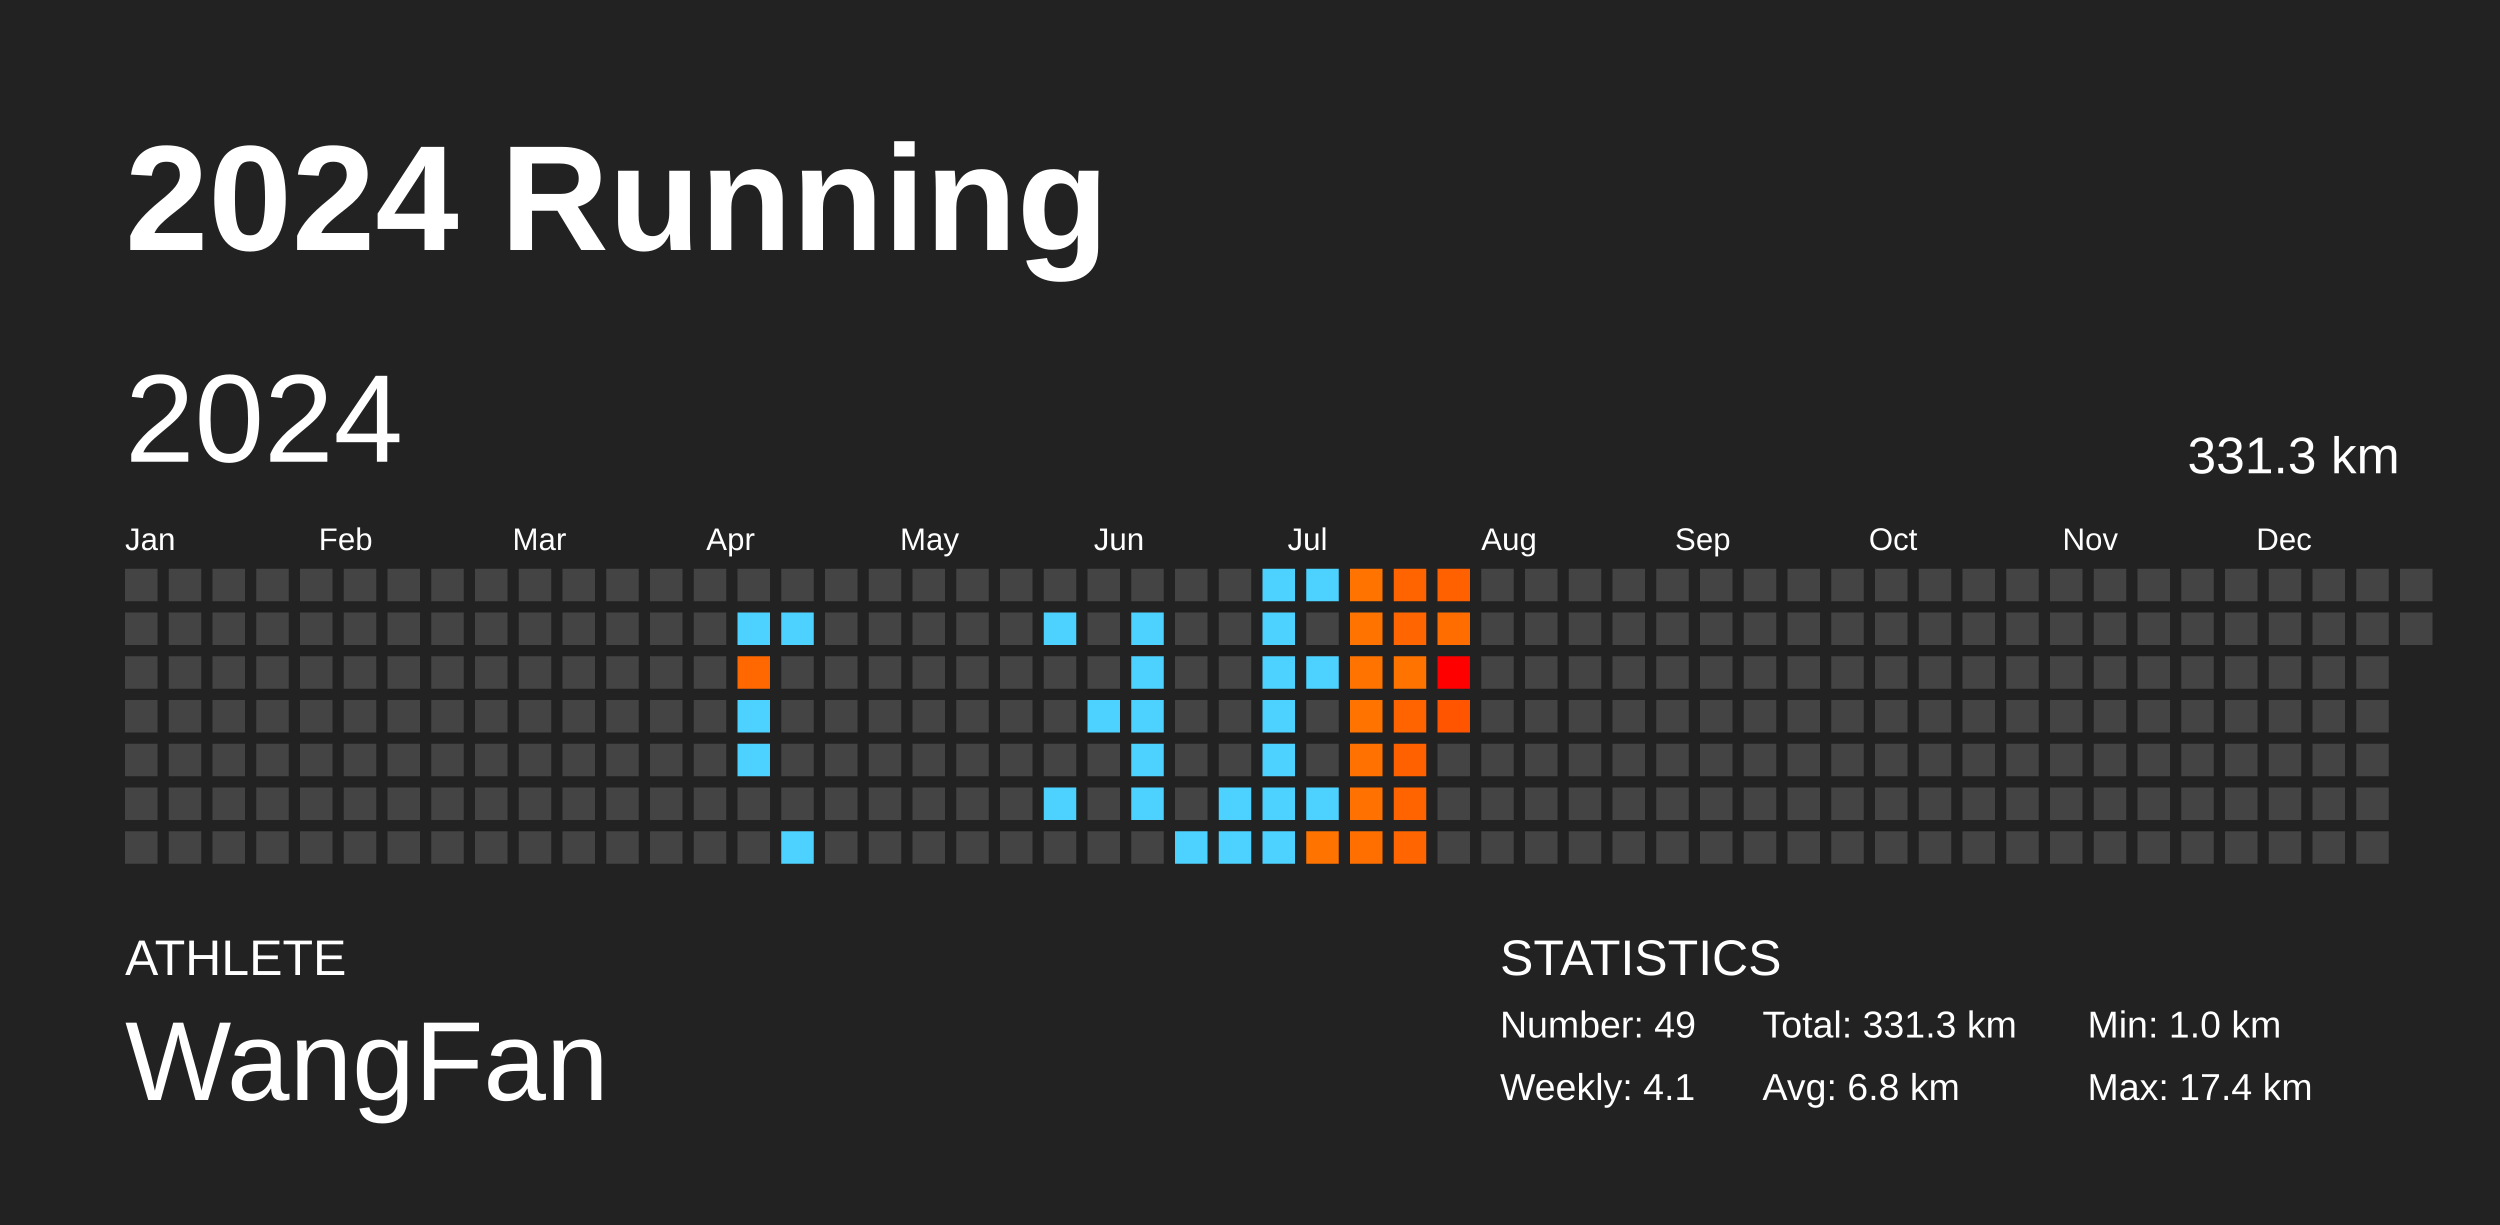
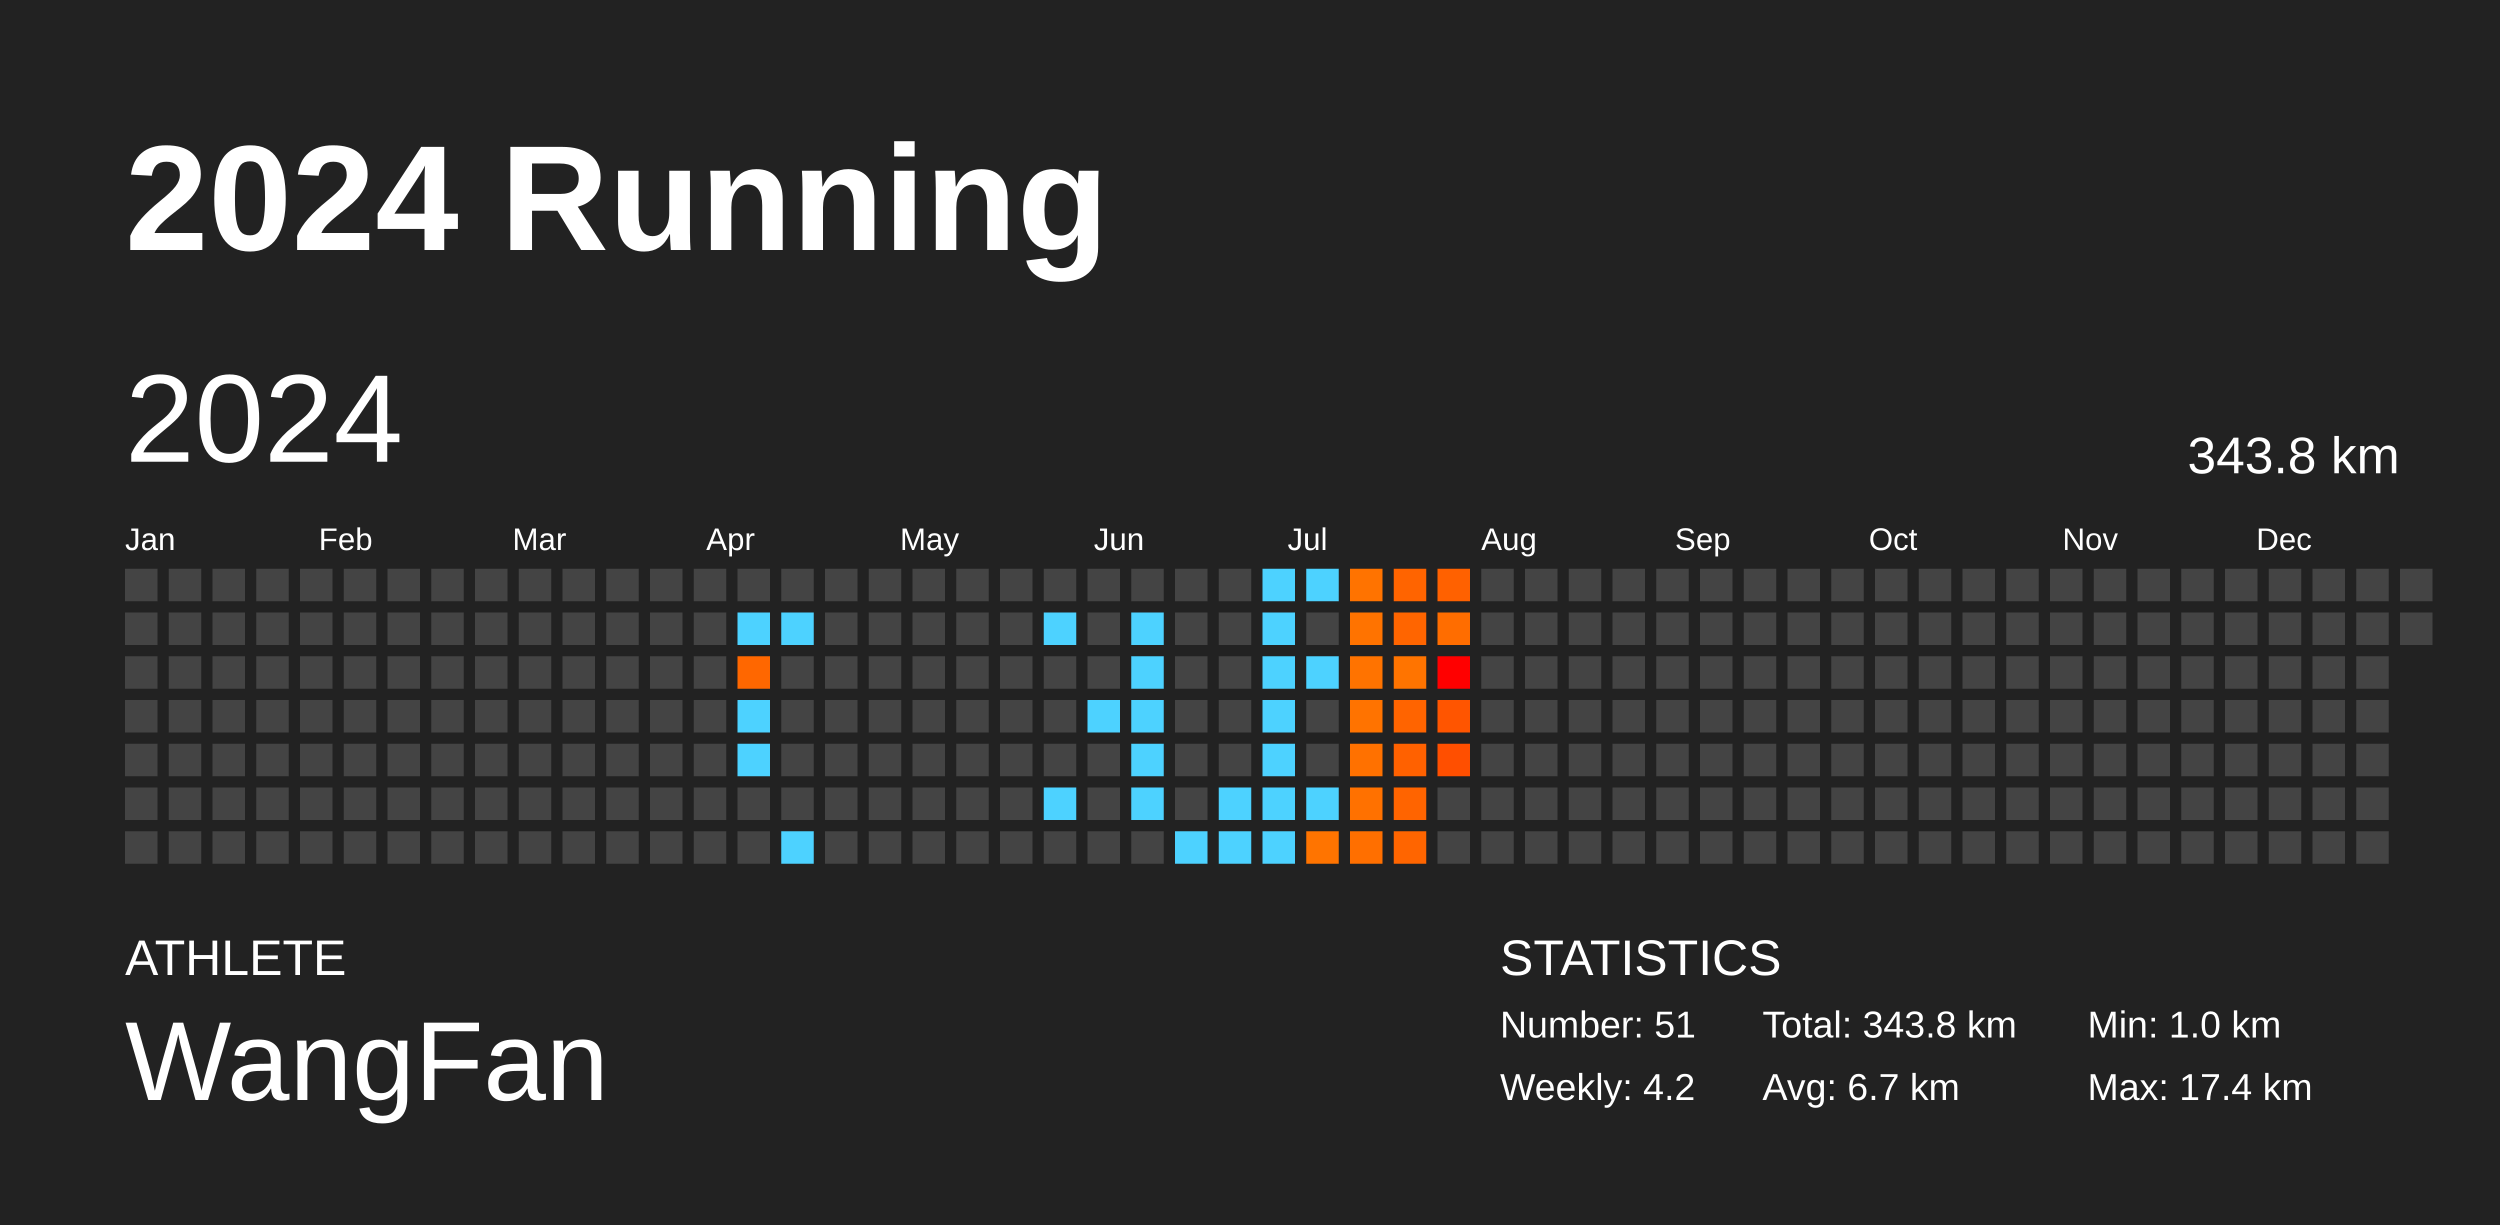
<svg xmlns="http://www.w3.org/2000/svg" baseProfile="full" height="98mm" version="1.1" viewBox="0,0,200,98" width="200mm">
  <defs />
  <rect fill="#222222" height="98" width="200" x="0" y="0" />
  <text fill="#FFFFFF" style="font-size:12px; font-family:Arial; font-weight:bold;" x="10" y="20">2024 Running</text>
  <text fill="#FFFFFF" style="font-size:4px; font-family:Arial" x="10" y="78">ATHLETE</text>
  <text fill="#FFFFFF" style="font-size:9px; font-family:Arial" x="10" y="88">WangFan</text>
  <text fill="#FFFFFF" style="font-size:4px; font-family:Arial" x="120" y="78">STATISTICS</text>
-   <text fill="#FFFFFF" style="font-size:3px; font-family:Arial" x="120" y="83">Number: 49</text>
-   <text fill="#FFFFFF" style="font-size:3px; font-family:Arial" x="120" y="88">Weekly: 4.1</text>
-   <text fill="#FFFFFF" style="font-size:3px; font-family:Arial" x="141" y="83">Total: 331.3 km</text>
-   <text fill="#FFFFFF" style="font-size:3px; font-family:Arial" x="141" y="88">Avg: 6.8 km</text>
+   <text fill="#FFFFFF" style="font-size:3px; font-family:Arial" x="120" y="83">Number: 51</text>
+   <text fill="#FFFFFF" style="font-size:3px; font-family:Arial" x="120" y="88">Weekly: 4.2</text>
+   <text fill="#FFFFFF" style="font-size:3px; font-family:Arial" x="141" y="83">Total: 343.8 km</text>
+   <text fill="#FFFFFF" style="font-size:3px; font-family:Arial" x="141" y="88">Avg: 6.7 km</text>
  <text fill="#FFFFFF" style="font-size:3px; font-family:Arial" x="167" y="83">Min: 1.0 km</text>
  <text fill="#FFFFFF" style="font-size:3px; font-family:Arial" x="167" y="88">Max: 17.4 km</text>
  <text dominant-baseline="hanging" fill="#FFFFFF" style="font-size:10.0px; font-family:Arial;" x="10" y="30">2024</text>
-   <text dominant-baseline="hanging" fill="#FFFFFF" style="font-size:4.125px; font-family:Arial;" x="175" y="35">331.3 km</text>
+   <text dominant-baseline="hanging" fill="#FFFFFF" style="font-size:4.125px; font-family:Arial;" x="175" y="35">343.8 km</text>
  <text fill="#FFFFFF" style="font-size:2.5px; font-family:Arial" x="10.0" y="44">Jan</text>
  <text fill="#FFFFFF" style="font-size:2.5px; font-family:Arial" x="25.5" y="44">Feb</text>
  <text fill="#FFFFFF" style="font-size:2.5px; font-family:Arial" x="41.0" y="44">Mar</text>
  <text fill="#FFFFFF" style="font-size:2.5px; font-family:Arial" x="56.5" y="44">Apr</text>
  <text fill="#FFFFFF" style="font-size:2.5px; font-family:Arial" x="72.0" y="44">May</text>
  <text fill="#FFFFFF" style="font-size:2.5px; font-family:Arial" x="87.5" y="44">Jun</text>
  <text fill="#FFFFFF" style="font-size:2.5px; font-family:Arial" x="103.0" y="44">Jul</text>
  <text fill="#FFFFFF" style="font-size:2.5px; font-family:Arial" x="118.5" y="44">Aug</text>
  <text fill="#FFFFFF" style="font-size:2.5px; font-family:Arial" x="134.0" y="44">Sep</text>
  <text fill="#FFFFFF" style="font-size:2.5px; font-family:Arial" x="149.5" y="44">Oct</text>
  <text fill="#FFFFFF" style="font-size:2.5px; font-family:Arial" x="165.0" y="44">Nov</text>
  <text fill="#FFFFFF" style="font-size:2.5px; font-family:Arial" x="180.5" y="44">Dec</text>
  <rect fill="#444444" height="2.6" width="2.6" x="10.0" y="45.5" />
  <rect fill="#444444" height="2.6" width="2.6" x="10.0" y="49.0" />
  <rect fill="#444444" height="2.6" width="2.6" x="10.0" y="52.5" />
  <rect fill="#444444" height="2.6" width="2.6" x="10.0" y="56.0" />
  <rect fill="#444444" height="2.6" width="2.6" x="10.0" y="59.5" />
  <rect fill="#444444" height="2.6" width="2.6" x="10.0" y="63.0" />
  <rect fill="#444444" height="2.6" width="2.6" x="10.0" y="66.5" />
  <rect fill="#444444" height="2.6" width="2.6" x="13.5" y="45.5" />
  <rect fill="#444444" height="2.6" width="2.6" x="13.5" y="49.0" />
  <rect fill="#444444" height="2.6" width="2.6" x="13.5" y="52.5" />
  <rect fill="#444444" height="2.6" width="2.6" x="13.5" y="56.0" />
  <rect fill="#444444" height="2.6" width="2.6" x="13.5" y="59.5" />
  <rect fill="#444444" height="2.6" width="2.6" x="13.5" y="63.0" />
  <rect fill="#444444" height="2.6" width="2.6" x="13.5" y="66.5" />
  <rect fill="#444444" height="2.6" width="2.6" x="17.0" y="45.5" />
  <rect fill="#444444" height="2.6" width="2.6" x="17.0" y="49.0" />
  <rect fill="#444444" height="2.6" width="2.6" x="17.0" y="52.5" />
  <rect fill="#444444" height="2.6" width="2.6" x="17.0" y="56.0" />
  <rect fill="#444444" height="2.6" width="2.6" x="17.0" y="59.5" />
  <rect fill="#444444" height="2.6" width="2.6" x="17.0" y="63.0" />
  <rect fill="#444444" height="2.6" width="2.6" x="17.0" y="66.5" />
  <rect fill="#444444" height="2.6" width="2.6" x="20.5" y="45.5" />
  <rect fill="#444444" height="2.6" width="2.6" x="20.5" y="49.0" />
  <rect fill="#444444" height="2.6" width="2.6" x="20.5" y="52.5" />
  <rect fill="#444444" height="2.6" width="2.6" x="20.5" y="56.0" />
  <rect fill="#444444" height="2.6" width="2.6" x="20.5" y="59.5" />
  <rect fill="#444444" height="2.6" width="2.6" x="20.5" y="63.0" />
  <rect fill="#444444" height="2.6" width="2.6" x="20.5" y="66.5" />
  <rect fill="#444444" height="2.6" width="2.6" x="24.0" y="45.5" />
  <rect fill="#444444" height="2.6" width="2.6" x="24.0" y="49.0" />
  <rect fill="#444444" height="2.6" width="2.6" x="24.0" y="52.5" />
  <rect fill="#444444" height="2.6" width="2.6" x="24.0" y="56.0" />
  <rect fill="#444444" height="2.6" width="2.6" x="24.0" y="59.5" />
  <rect fill="#444444" height="2.6" width="2.6" x="24.0" y="63.0" />
  <rect fill="#444444" height="2.6" width="2.6" x="24.0" y="66.5" />
  <rect fill="#444444" height="2.6" width="2.6" x="27.5" y="45.5" />
  <rect fill="#444444" height="2.6" width="2.6" x="27.5" y="49.0" />
  <rect fill="#444444" height="2.6" width="2.6" x="27.5" y="52.5" />
  <rect fill="#444444" height="2.6" width="2.6" x="27.5" y="56.0" />
  <rect fill="#444444" height="2.6" width="2.6" x="27.5" y="59.5" />
  <rect fill="#444444" height="2.6" width="2.6" x="27.5" y="63.0" />
  <rect fill="#444444" height="2.6" width="2.6" x="27.5" y="66.5" />
  <rect fill="#444444" height="2.6" width="2.6" x="31.0" y="45.5" />
  <rect fill="#444444" height="2.6" width="2.6" x="31.0" y="49.0" />
  <rect fill="#444444" height="2.6" width="2.6" x="31.0" y="52.5" />
  <rect fill="#444444" height="2.6" width="2.6" x="31.0" y="56.0" />
  <rect fill="#444444" height="2.6" width="2.6" x="31.0" y="59.5" />
  <rect fill="#444444" height="2.6" width="2.6" x="31.0" y="63.0" />
  <rect fill="#444444" height="2.6" width="2.6" x="31.0" y="66.5" />
  <rect fill="#444444" height="2.6" width="2.6" x="34.5" y="45.5" />
  <rect fill="#444444" height="2.6" width="2.6" x="34.5" y="49.0" />
  <rect fill="#444444" height="2.6" width="2.6" x="34.5" y="52.5" />
  <rect fill="#444444" height="2.6" width="2.6" x="34.5" y="56.0" />
  <rect fill="#444444" height="2.6" width="2.6" x="34.5" y="59.5" />
  <rect fill="#444444" height="2.6" width="2.6" x="34.5" y="63.0" />
  <rect fill="#444444" height="2.6" width="2.6" x="34.5" y="66.5" />
  <rect fill="#444444" height="2.6" width="2.6" x="38.0" y="45.5" />
  <rect fill="#444444" height="2.6" width="2.6" x="38.0" y="49.0" />
  <rect fill="#444444" height="2.6" width="2.6" x="38.0" y="52.5" />
  <rect fill="#444444" height="2.6" width="2.6" x="38.0" y="56.0" />
  <rect fill="#444444" height="2.6" width="2.6" x="38.0" y="59.5" />
  <rect fill="#444444" height="2.6" width="2.6" x="38.0" y="63.0" />
  <rect fill="#444444" height="2.6" width="2.6" x="38.0" y="66.5" />
  <rect fill="#444444" height="2.6" width="2.6" x="41.5" y="45.5" />
  <rect fill="#444444" height="2.6" width="2.6" x="41.5" y="49.0" />
  <rect fill="#444444" height="2.6" width="2.6" x="41.5" y="52.5" />
  <rect fill="#444444" height="2.6" width="2.6" x="41.5" y="56.0" />
  <rect fill="#444444" height="2.6" width="2.6" x="41.5" y="59.5" />
  <rect fill="#444444" height="2.6" width="2.6" x="41.5" y="63.0" />
  <rect fill="#444444" height="2.6" width="2.6" x="41.5" y="66.5" />
  <rect fill="#444444" height="2.6" width="2.6" x="45.0" y="45.5" />
  <rect fill="#444444" height="2.6" width="2.6" x="45.0" y="49.0" />
  <rect fill="#444444" height="2.6" width="2.6" x="45.0" y="52.5" />
  <rect fill="#444444" height="2.6" width="2.6" x="45.0" y="56.0" />
  <rect fill="#444444" height="2.6" width="2.6" x="45.0" y="59.5" />
  <rect fill="#444444" height="2.6" width="2.6" x="45.0" y="63.0" />
  <rect fill="#444444" height="2.6" width="2.6" x="45.0" y="66.5" />
  <rect fill="#444444" height="2.6" width="2.6" x="48.5" y="45.5" />
  <rect fill="#444444" height="2.6" width="2.6" x="48.5" y="49.0" />
  <rect fill="#444444" height="2.6" width="2.6" x="48.5" y="52.5" />
  <rect fill="#444444" height="2.6" width="2.6" x="48.5" y="56.0" />
  <rect fill="#444444" height="2.6" width="2.6" x="48.5" y="59.5" />
  <rect fill="#444444" height="2.6" width="2.6" x="48.5" y="63.0" />
  <rect fill="#444444" height="2.6" width="2.6" x="48.5" y="66.5" />
  <rect fill="#444444" height="2.6" width="2.6" x="52.0" y="45.5" />
  <rect fill="#444444" height="2.6" width="2.6" x="52.0" y="49.0" />
  <rect fill="#444444" height="2.6" width="2.6" x="52.0" y="52.5" />
  <rect fill="#444444" height="2.6" width="2.6" x="52.0" y="56.0" />
  <rect fill="#444444" height="2.6" width="2.6" x="52.0" y="59.5" />
  <rect fill="#444444" height="2.6" width="2.6" x="52.0" y="63.0" />
  <rect fill="#444444" height="2.6" width="2.6" x="52.0" y="66.5" />
  <rect fill="#444444" height="2.6" width="2.6" x="55.5" y="45.5" />
  <rect fill="#444444" height="2.6" width="2.6" x="55.5" y="49.0" />
  <rect fill="#444444" height="2.6" width="2.6" x="55.5" y="52.5" />
  <rect fill="#444444" height="2.6" width="2.6" x="55.5" y="56.0" />
  <rect fill="#444444" height="2.6" width="2.6" x="55.5" y="59.5" />
  <rect fill="#444444" height="2.6" width="2.6" x="55.5" y="63.0" />
  <rect fill="#444444" height="2.6" width="2.6" x="55.5" y="66.5" />
  <rect fill="#444444" height="2.6" width="2.6" x="59.0" y="45.5" />
  <rect fill="#4dd2ff" height="2.6" width="2.6" x="59.0" y="49.0" />
  <rect fill="#ff6700" height="2.6" width="2.6" x="59.0" y="52.5" />
  <rect fill="#4dd2ff" height="2.6" width="2.6" x="59.0" y="56.0" />
  <rect fill="#4dd2ff" height="2.6" width="2.6" x="59.0" y="59.5" />
  <rect fill="#444444" height="2.6" width="2.6" x="59.0" y="63.0" />
  <rect fill="#444444" height="2.6" width="2.6" x="59.0" y="66.5" />
  <rect fill="#444444" height="2.6" width="2.6" x="62.5" y="45.5" />
  <rect fill="#4dd2ff" height="2.6" width="2.6" x="62.5" y="49.0" />
  <rect fill="#444444" height="2.6" width="2.6" x="62.5" y="52.5" />
  <rect fill="#444444" height="2.6" width="2.6" x="62.5" y="56.0" />
  <rect fill="#444444" height="2.6" width="2.6" x="62.5" y="59.5" />
  <rect fill="#444444" height="2.6" width="2.6" x="62.5" y="63.0" />
  <rect fill="#4dd2ff" height="2.6" width="2.6" x="62.5" y="66.5" />
  <rect fill="#444444" height="2.6" width="2.6" x="66.0" y="45.5" />
  <rect fill="#444444" height="2.6" width="2.6" x="66.0" y="49.0" />
  <rect fill="#444444" height="2.6" width="2.6" x="66.0" y="52.5" />
  <rect fill="#444444" height="2.6" width="2.6" x="66.0" y="56.0" />
  <rect fill="#444444" height="2.6" width="2.6" x="66.0" y="59.5" />
  <rect fill="#444444" height="2.6" width="2.6" x="66.0" y="63.0" />
  <rect fill="#444444" height="2.6" width="2.6" x="66.0" y="66.5" />
  <rect fill="#444444" height="2.6" width="2.6" x="69.5" y="45.5" />
  <rect fill="#444444" height="2.6" width="2.6" x="69.5" y="49.0" />
  <rect fill="#444444" height="2.6" width="2.6" x="69.5" y="52.5" />
  <rect fill="#444444" height="2.6" width="2.6" x="69.5" y="56.0" />
  <rect fill="#444444" height="2.6" width="2.6" x="69.5" y="59.5" />
  <rect fill="#444444" height="2.6" width="2.6" x="69.5" y="63.0" />
  <rect fill="#444444" height="2.6" width="2.6" x="69.5" y="66.5" />
  <rect fill="#444444" height="2.6" width="2.6" x="73.0" y="45.5" />
  <rect fill="#444444" height="2.6" width="2.6" x="73.0" y="49.0" />
  <rect fill="#444444" height="2.6" width="2.6" x="73.0" y="52.5" />
  <rect fill="#444444" height="2.6" width="2.6" x="73.0" y="56.0" />
  <rect fill="#444444" height="2.6" width="2.6" x="73.0" y="59.5" />
  <rect fill="#444444" height="2.6" width="2.6" x="73.0" y="63.0" />
  <rect fill="#444444" height="2.6" width="2.6" x="73.0" y="66.5" />
  <rect fill="#444444" height="2.6" width="2.6" x="76.5" y="45.5" />
  <rect fill="#444444" height="2.6" width="2.6" x="76.5" y="49.0" />
  <rect fill="#444444" height="2.6" width="2.6" x="76.5" y="52.5" />
  <rect fill="#444444" height="2.6" width="2.6" x="76.5" y="56.0" />
  <rect fill="#444444" height="2.6" width="2.6" x="76.5" y="59.5" />
  <rect fill="#444444" height="2.6" width="2.6" x="76.5" y="63.0" />
  <rect fill="#444444" height="2.6" width="2.6" x="76.5" y="66.5" />
  <rect fill="#444444" height="2.6" width="2.6" x="80.0" y="45.5" />
  <rect fill="#444444" height="2.6" width="2.6" x="80.0" y="49.0" />
  <rect fill="#444444" height="2.6" width="2.6" x="80.0" y="52.5" />
  <rect fill="#444444" height="2.6" width="2.6" x="80.0" y="56.0" />
  <rect fill="#444444" height="2.6" width="2.6" x="80.0" y="59.5" />
  <rect fill="#444444" height="2.6" width="2.6" x="80.0" y="63.0" />
  <rect fill="#444444" height="2.6" width="2.6" x="80.0" y="66.5" />
  <rect fill="#444444" height="2.6" width="2.6" x="83.5" y="45.5" />
  <rect fill="#4dd2ff" height="2.6" width="2.6" x="83.5" y="49.0" />
  <rect fill="#444444" height="2.6" width="2.6" x="83.5" y="52.5" />
  <rect fill="#444444" height="2.6" width="2.6" x="83.5" y="56.0" />
  <rect fill="#444444" height="2.6" width="2.6" x="83.5" y="59.5" />
  <rect fill="#4dd2ff" height="2.6" width="2.6" x="83.5" y="63.0" />
  <rect fill="#444444" height="2.6" width="2.6" x="83.5" y="66.5" />
  <rect fill="#444444" height="2.6" width="2.6" x="87.0" y="45.5" />
  <rect fill="#444444" height="2.6" width="2.6" x="87.0" y="49.0" />
  <rect fill="#444444" height="2.6" width="2.6" x="87.0" y="52.5" />
  <rect fill="#4dd2ff" height="2.6" width="2.6" x="87.0" y="56.0" />
  <rect fill="#444444" height="2.6" width="2.6" x="87.0" y="59.5" />
  <rect fill="#444444" height="2.6" width="2.6" x="87.0" y="63.0" />
  <rect fill="#444444" height="2.6" width="2.6" x="87.0" y="66.5" />
  <rect fill="#444444" height="2.6" width="2.6" x="90.5" y="45.5" />
  <rect fill="#4dd2ff" height="2.6" width="2.6" x="90.5" y="49.0" />
  <rect fill="#4dd2ff" height="2.6" width="2.6" x="90.5" y="52.5" />
  <rect fill="#4dd2ff" height="2.6" width="2.6" x="90.5" y="56.0" />
  <rect fill="#4dd2ff" height="2.6" width="2.6" x="90.5" y="59.5" />
  <rect fill="#4dd2ff" height="2.6" width="2.6" x="90.5" y="63.0" />
  <rect fill="#444444" height="2.6" width="2.6" x="90.5" y="66.5" />
  <rect fill="#444444" height="2.6" width="2.6" x="94.0" y="45.5" />
  <rect fill="#444444" height="2.6" width="2.6" x="94.0" y="49.0" />
  <rect fill="#444444" height="2.6" width="2.6" x="94.0" y="52.5" />
  <rect fill="#444444" height="2.6" width="2.6" x="94.0" y="56.0" />
  <rect fill="#444444" height="2.6" width="2.6" x="94.0" y="59.5" />
  <rect fill="#444444" height="2.6" width="2.6" x="94.0" y="63.0" />
  <rect fill="#4dd2ff" height="2.6" width="2.6" x="94.0" y="66.5" />
  <rect fill="#444444" height="2.6" width="2.6" x="97.5" y="45.5" />
  <rect fill="#444444" height="2.6" width="2.6" x="97.5" y="49.0" />
  <rect fill="#444444" height="2.6" width="2.6" x="97.5" y="52.5" />
  <rect fill="#444444" height="2.6" width="2.6" x="97.5" y="56.0" />
  <rect fill="#444444" height="2.6" width="2.6" x="97.5" y="59.5" />
  <rect fill="#4dd2ff" height="2.6" width="2.6" x="97.5" y="63.0" />
  <rect fill="#4dd2ff" height="2.6" width="2.6" x="97.5" y="66.5" />
  <rect fill="#4dd2ff" height="2.6" width="2.6" x="101.0" y="45.5" />
  <rect fill="#4dd2ff" height="2.6" width="2.6" x="101.0" y="49.0" />
  <rect fill="#4dd2ff" height="2.6" width="2.6" x="101.0" y="52.5" />
  <rect fill="#4dd2ff" height="2.6" width="2.6" x="101.0" y="56.0" />
  <rect fill="#4dd2ff" height="2.6" width="2.6" x="101.0" y="59.5" />
  <rect fill="#4dd2ff" height="2.6" width="2.6" x="101.0" y="63.0" />
  <rect fill="#4dd2ff" height="2.6" width="2.6" x="101.0" y="66.5" />
  <rect fill="#4dd2ff" height="2.6" width="2.6" x="104.5" y="45.5" />
  <rect fill="#444444" height="2.6" width="2.6" x="104.5" y="49.0" />
  <rect fill="#4dd2ff" height="2.6" width="2.6" x="104.5" y="52.5" />
  <rect fill="#444444" height="2.6" width="2.6" x="104.5" y="56.0" />
  <rect fill="#444444" height="2.6" width="2.6" x="104.5" y="59.5" />
  <rect fill="#4dd2ff" height="2.6" width="2.6" x="104.5" y="63.0" />
  <rect fill="#ff7400" height="2.6" width="2.6" x="104.5" y="66.5" />
  <rect fill="#ff7300" height="2.6" width="2.6" x="108.0" y="45.5" />
  <rect fill="#ff7300" height="2.6" width="2.6" x="108.0" y="49.0" />
  <rect fill="#ff7300" height="2.6" width="2.6" x="108.0" y="52.5" />
  <rect fill="#ff7300" height="2.6" width="2.6" x="108.0" y="56.0" />
  <rect fill="#ff7100" height="2.6" width="2.6" x="108.0" y="59.5" />
  <rect fill="#ff7100" height="2.6" width="2.6" x="108.0" y="63.0" />
  <rect fill="#ff6f00" height="2.6" width="2.6" x="108.0" y="66.5" />
  <rect fill="#ff6400" height="2.6" width="2.6" x="111.5" y="45.5" />
  <rect fill="#ff6500" height="2.6" width="2.6" x="111.5" y="49.0" />
  <rect fill="#ff7400" height="2.6" width="2.6" x="111.5" y="52.5" />
  <rect fill="#ff6400" height="2.6" width="2.6" x="111.5" y="56.0" />
  <rect fill="#ff6100" height="2.6" width="2.6" x="111.5" y="59.5" />
  <rect fill="#ff6400" height="2.6" width="2.6" x="111.5" y="63.0" />
  <rect fill="#ff6500" height="2.6" width="2.6" x="111.5" y="66.5" />
  <rect fill="#ff6100" height="2.6" width="2.6" x="115.0" y="45.5" />
  <rect fill="#ff6d00" height="2.6" width="2.6" x="115.0" y="49.0" />
  <rect fill="#ff0000" height="2.6" width="2.6" x="115.0" y="52.5" />
  <rect fill="#ff5500" height="2.6" width="2.6" x="115.0" y="56.0" />
-   <rect fill="#444444" height="2.6" width="2.6" x="115.0" y="59.5" />
+   <rect fill="#ff4f00" height="2.6" width="2.6" x="115.0" y="59.5" />
  <rect fill="#444444" height="2.6" width="2.6" x="115.0" y="63.0" />
  <rect fill="#444444" height="2.6" width="2.6" x="115.0" y="66.5" />
  <rect fill="#444444" height="2.6" width="2.6" x="118.5" y="45.5" />
  <rect fill="#444444" height="2.6" width="2.6" x="118.5" y="49.0" />
  <rect fill="#444444" height="2.6" width="2.6" x="118.5" y="52.5" />
  <rect fill="#444444" height="2.6" width="2.6" x="118.5" y="56.0" />
  <rect fill="#444444" height="2.6" width="2.6" x="118.5" y="59.5" />
  <rect fill="#444444" height="2.6" width="2.6" x="118.5" y="63.0" />
  <rect fill="#444444" height="2.6" width="2.6" x="118.5" y="66.5" />
  <rect fill="#444444" height="2.6" width="2.6" x="122.0" y="45.5" />
  <rect fill="#444444" height="2.6" width="2.6" x="122.0" y="49.0" />
  <rect fill="#444444" height="2.6" width="2.6" x="122.0" y="52.5" />
  <rect fill="#444444" height="2.6" width="2.6" x="122.0" y="56.0" />
  <rect fill="#444444" height="2.6" width="2.6" x="122.0" y="59.5" />
  <rect fill="#444444" height="2.6" width="2.6" x="122.0" y="63.0" />
  <rect fill="#444444" height="2.6" width="2.6" x="122.0" y="66.5" />
  <rect fill="#444444" height="2.6" width="2.6" x="125.5" y="45.5" />
  <rect fill="#444444" height="2.6" width="2.6" x="125.5" y="49.0" />
  <rect fill="#444444" height="2.6" width="2.6" x="125.5" y="52.5" />
  <rect fill="#444444" height="2.6" width="2.6" x="125.5" y="56.0" />
  <rect fill="#444444" height="2.6" width="2.6" x="125.5" y="59.5" />
  <rect fill="#444444" height="2.6" width="2.6" x="125.5" y="63.0" />
  <rect fill="#444444" height="2.6" width="2.6" x="125.5" y="66.5" />
  <rect fill="#444444" height="2.6" width="2.6" x="129.0" y="45.5" />
  <rect fill="#444444" height="2.6" width="2.6" x="129.0" y="49.0" />
  <rect fill="#444444" height="2.6" width="2.6" x="129.0" y="52.5" />
  <rect fill="#444444" height="2.6" width="2.6" x="129.0" y="56.0" />
  <rect fill="#444444" height="2.6" width="2.6" x="129.0" y="59.5" />
  <rect fill="#444444" height="2.6" width="2.6" x="129.0" y="63.0" />
  <rect fill="#444444" height="2.6" width="2.6" x="129.0" y="66.5" />
  <rect fill="#444444" height="2.6" width="2.6" x="132.5" y="45.5" />
  <rect fill="#444444" height="2.6" width="2.6" x="132.5" y="49.0" />
  <rect fill="#444444" height="2.6" width="2.6" x="132.5" y="52.5" />
  <rect fill="#444444" height="2.6" width="2.6" x="132.5" y="56.0" />
  <rect fill="#444444" height="2.6" width="2.6" x="132.5" y="59.5" />
  <rect fill="#444444" height="2.6" width="2.6" x="132.5" y="63.0" />
  <rect fill="#444444" height="2.6" width="2.6" x="132.5" y="66.5" />
  <rect fill="#444444" height="2.6" width="2.6" x="136.0" y="45.5" />
  <rect fill="#444444" height="2.6" width="2.6" x="136.0" y="49.0" />
  <rect fill="#444444" height="2.6" width="2.6" x="136.0" y="52.5" />
  <rect fill="#444444" height="2.6" width="2.6" x="136.0" y="56.0" />
  <rect fill="#444444" height="2.6" width="2.6" x="136.0" y="59.5" />
  <rect fill="#444444" height="2.6" width="2.6" x="136.0" y="63.0" />
  <rect fill="#444444" height="2.6" width="2.6" x="136.0" y="66.5" />
  <rect fill="#444444" height="2.6" width="2.6" x="139.5" y="45.5" />
  <rect fill="#444444" height="2.6" width="2.6" x="139.5" y="49.0" />
  <rect fill="#444444" height="2.6" width="2.6" x="139.5" y="52.5" />
  <rect fill="#444444" height="2.6" width="2.6" x="139.5" y="56.0" />
  <rect fill="#444444" height="2.6" width="2.6" x="139.5" y="59.5" />
  <rect fill="#444444" height="2.6" width="2.6" x="139.5" y="63.0" />
  <rect fill="#444444" height="2.6" width="2.6" x="139.5" y="66.5" />
  <rect fill="#444444" height="2.6" width="2.6" x="143.0" y="45.5" />
  <rect fill="#444444" height="2.6" width="2.6" x="143.0" y="49.0" />
  <rect fill="#444444" height="2.6" width="2.6" x="143.0" y="52.5" />
  <rect fill="#444444" height="2.6" width="2.6" x="143.0" y="56.0" />
  <rect fill="#444444" height="2.6" width="2.6" x="143.0" y="59.5" />
  <rect fill="#444444" height="2.6" width="2.6" x="143.0" y="63.0" />
  <rect fill="#444444" height="2.6" width="2.6" x="143.0" y="66.5" />
  <rect fill="#444444" height="2.6" width="2.6" x="146.5" y="45.5" />
  <rect fill="#444444" height="2.6" width="2.6" x="146.5" y="49.0" />
  <rect fill="#444444" height="2.6" width="2.6" x="146.5" y="52.5" />
  <rect fill="#444444" height="2.6" width="2.6" x="146.5" y="56.0" />
  <rect fill="#444444" height="2.6" width="2.6" x="146.5" y="59.5" />
  <rect fill="#444444" height="2.6" width="2.6" x="146.5" y="63.0" />
  <rect fill="#444444" height="2.6" width="2.6" x="146.5" y="66.5" />
  <rect fill="#444444" height="2.6" width="2.6" x="150.0" y="45.5" />
  <rect fill="#444444" height="2.6" width="2.6" x="150.0" y="49.0" />
  <rect fill="#444444" height="2.6" width="2.6" x="150.0" y="52.5" />
  <rect fill="#444444" height="2.6" width="2.6" x="150.0" y="56.0" />
  <rect fill="#444444" height="2.6" width="2.6" x="150.0" y="59.5" />
  <rect fill="#444444" height="2.6" width="2.6" x="150.0" y="63.0" />
  <rect fill="#444444" height="2.6" width="2.6" x="150.0" y="66.5" />
  <rect fill="#444444" height="2.6" width="2.6" x="153.5" y="45.5" />
  <rect fill="#444444" height="2.6" width="2.6" x="153.5" y="49.0" />
  <rect fill="#444444" height="2.6" width="2.6" x="153.5" y="52.5" />
  <rect fill="#444444" height="2.6" width="2.6" x="153.5" y="56.0" />
  <rect fill="#444444" height="2.6" width="2.6" x="153.5" y="59.5" />
  <rect fill="#444444" height="2.6" width="2.6" x="153.5" y="63.0" />
  <rect fill="#444444" height="2.6" width="2.6" x="153.5" y="66.5" />
  <rect fill="#444444" height="2.6" width="2.6" x="157.0" y="45.5" />
  <rect fill="#444444" height="2.6" width="2.6" x="157.0" y="49.0" />
  <rect fill="#444444" height="2.6" width="2.6" x="157.0" y="52.5" />
  <rect fill="#444444" height="2.6" width="2.6" x="157.0" y="56.0" />
  <rect fill="#444444" height="2.6" width="2.6" x="157.0" y="59.5" />
  <rect fill="#444444" height="2.6" width="2.6" x="157.0" y="63.0" />
  <rect fill="#444444" height="2.6" width="2.6" x="157.0" y="66.5" />
  <rect fill="#444444" height="2.6" width="2.6" x="160.5" y="45.5" />
  <rect fill="#444444" height="2.6" width="2.6" x="160.5" y="49.0" />
  <rect fill="#444444" height="2.6" width="2.6" x="160.5" y="52.5" />
  <rect fill="#444444" height="2.6" width="2.6" x="160.5" y="56.0" />
  <rect fill="#444444" height="2.6" width="2.6" x="160.5" y="59.5" />
  <rect fill="#444444" height="2.6" width="2.6" x="160.5" y="63.0" />
  <rect fill="#444444" height="2.6" width="2.6" x="160.5" y="66.5" />
  <rect fill="#444444" height="2.6" width="2.6" x="164.0" y="45.5" />
  <rect fill="#444444" height="2.6" width="2.6" x="164.0" y="49.0" />
  <rect fill="#444444" height="2.6" width="2.6" x="164.0" y="52.5" />
  <rect fill="#444444" height="2.6" width="2.6" x="164.0" y="56.0" />
  <rect fill="#444444" height="2.6" width="2.6" x="164.0" y="59.5" />
  <rect fill="#444444" height="2.6" width="2.6" x="164.0" y="63.0" />
  <rect fill="#444444" height="2.6" width="2.6" x="164.0" y="66.5" />
  <rect fill="#444444" height="2.6" width="2.6" x="167.5" y="45.5" />
  <rect fill="#444444" height="2.6" width="2.6" x="167.5" y="49.0" />
  <rect fill="#444444" height="2.6" width="2.6" x="167.5" y="52.5" />
  <rect fill="#444444" height="2.6" width="2.6" x="167.5" y="56.0" />
  <rect fill="#444444" height="2.6" width="2.6" x="167.5" y="59.5" />
  <rect fill="#444444" height="2.6" width="2.6" x="167.5" y="63.0" />
  <rect fill="#444444" height="2.6" width="2.6" x="167.5" y="66.5" />
  <rect fill="#444444" height="2.6" width="2.6" x="171.0" y="45.5" />
  <rect fill="#444444" height="2.6" width="2.6" x="171.0" y="49.0" />
  <rect fill="#444444" height="2.6" width="2.6" x="171.0" y="52.5" />
  <rect fill="#444444" height="2.6" width="2.6" x="171.0" y="56.0" />
  <rect fill="#444444" height="2.6" width="2.6" x="171.0" y="59.5" />
  <rect fill="#444444" height="2.6" width="2.6" x="171.0" y="63.0" />
  <rect fill="#444444" height="2.6" width="2.6" x="171.0" y="66.5" />
  <rect fill="#444444" height="2.6" width="2.6" x="174.5" y="45.5" />
  <rect fill="#444444" height="2.6" width="2.6" x="174.5" y="49.0" />
  <rect fill="#444444" height="2.6" width="2.6" x="174.5" y="52.5" />
  <rect fill="#444444" height="2.6" width="2.6" x="174.5" y="56.0" />
  <rect fill="#444444" height="2.6" width="2.6" x="174.5" y="59.5" />
  <rect fill="#444444" height="2.6" width="2.6" x="174.5" y="63.0" />
  <rect fill="#444444" height="2.6" width="2.6" x="174.5" y="66.5" />
  <rect fill="#444444" height="2.6" width="2.6" x="178.0" y="45.5" />
  <rect fill="#444444" height="2.6" width="2.6" x="178.0" y="49.0" />
  <rect fill="#444444" height="2.6" width="2.6" x="178.0" y="52.5" />
  <rect fill="#444444" height="2.6" width="2.6" x="178.0" y="56.0" />
  <rect fill="#444444" height="2.6" width="2.6" x="178.0" y="59.5" />
  <rect fill="#444444" height="2.6" width="2.6" x="178.0" y="63.0" />
  <rect fill="#444444" height="2.6" width="2.6" x="178.0" y="66.5" />
  <rect fill="#444444" height="2.6" width="2.6" x="181.5" y="45.5" />
  <rect fill="#444444" height="2.6" width="2.6" x="181.5" y="49.0" />
  <rect fill="#444444" height="2.6" width="2.6" x="181.5" y="52.5" />
  <rect fill="#444444" height="2.6" width="2.6" x="181.5" y="56.0" />
  <rect fill="#444444" height="2.6" width="2.6" x="181.5" y="59.5" />
  <rect fill="#444444" height="2.6" width="2.6" x="181.5" y="63.0" />
  <rect fill="#444444" height="2.6" width="2.6" x="181.5" y="66.5" />
  <rect fill="#444444" height="2.6" width="2.6" x="185.0" y="45.5" />
  <rect fill="#444444" height="2.6" width="2.6" x="185.0" y="49.0" />
  <rect fill="#444444" height="2.6" width="2.6" x="185.0" y="52.5" />
  <rect fill="#444444" height="2.6" width="2.6" x="185.0" y="56.0" />
  <rect fill="#444444" height="2.6" width="2.6" x="185.0" y="59.5" />
  <rect fill="#444444" height="2.6" width="2.6" x="185.0" y="63.0" />
  <rect fill="#444444" height="2.6" width="2.6" x="185.0" y="66.5" />
  <rect fill="#444444" height="2.6" width="2.6" x="188.5" y="45.5" />
  <rect fill="#444444" height="2.6" width="2.6" x="188.5" y="49.0" />
  <rect fill="#444444" height="2.6" width="2.6" x="188.5" y="52.5" />
  <rect fill="#444444" height="2.6" width="2.6" x="188.5" y="56.0" />
  <rect fill="#444444" height="2.6" width="2.6" x="188.5" y="59.5" />
  <rect fill="#444444" height="2.6" width="2.6" x="188.5" y="63.0" />
  <rect fill="#444444" height="2.6" width="2.6" x="188.5" y="66.5" />
  <rect fill="#444444" height="2.6" width="2.6" x="192.0" y="45.5" />
  <rect fill="#444444" height="2.6" width="2.6" x="192.0" y="49.0" />
</svg>
